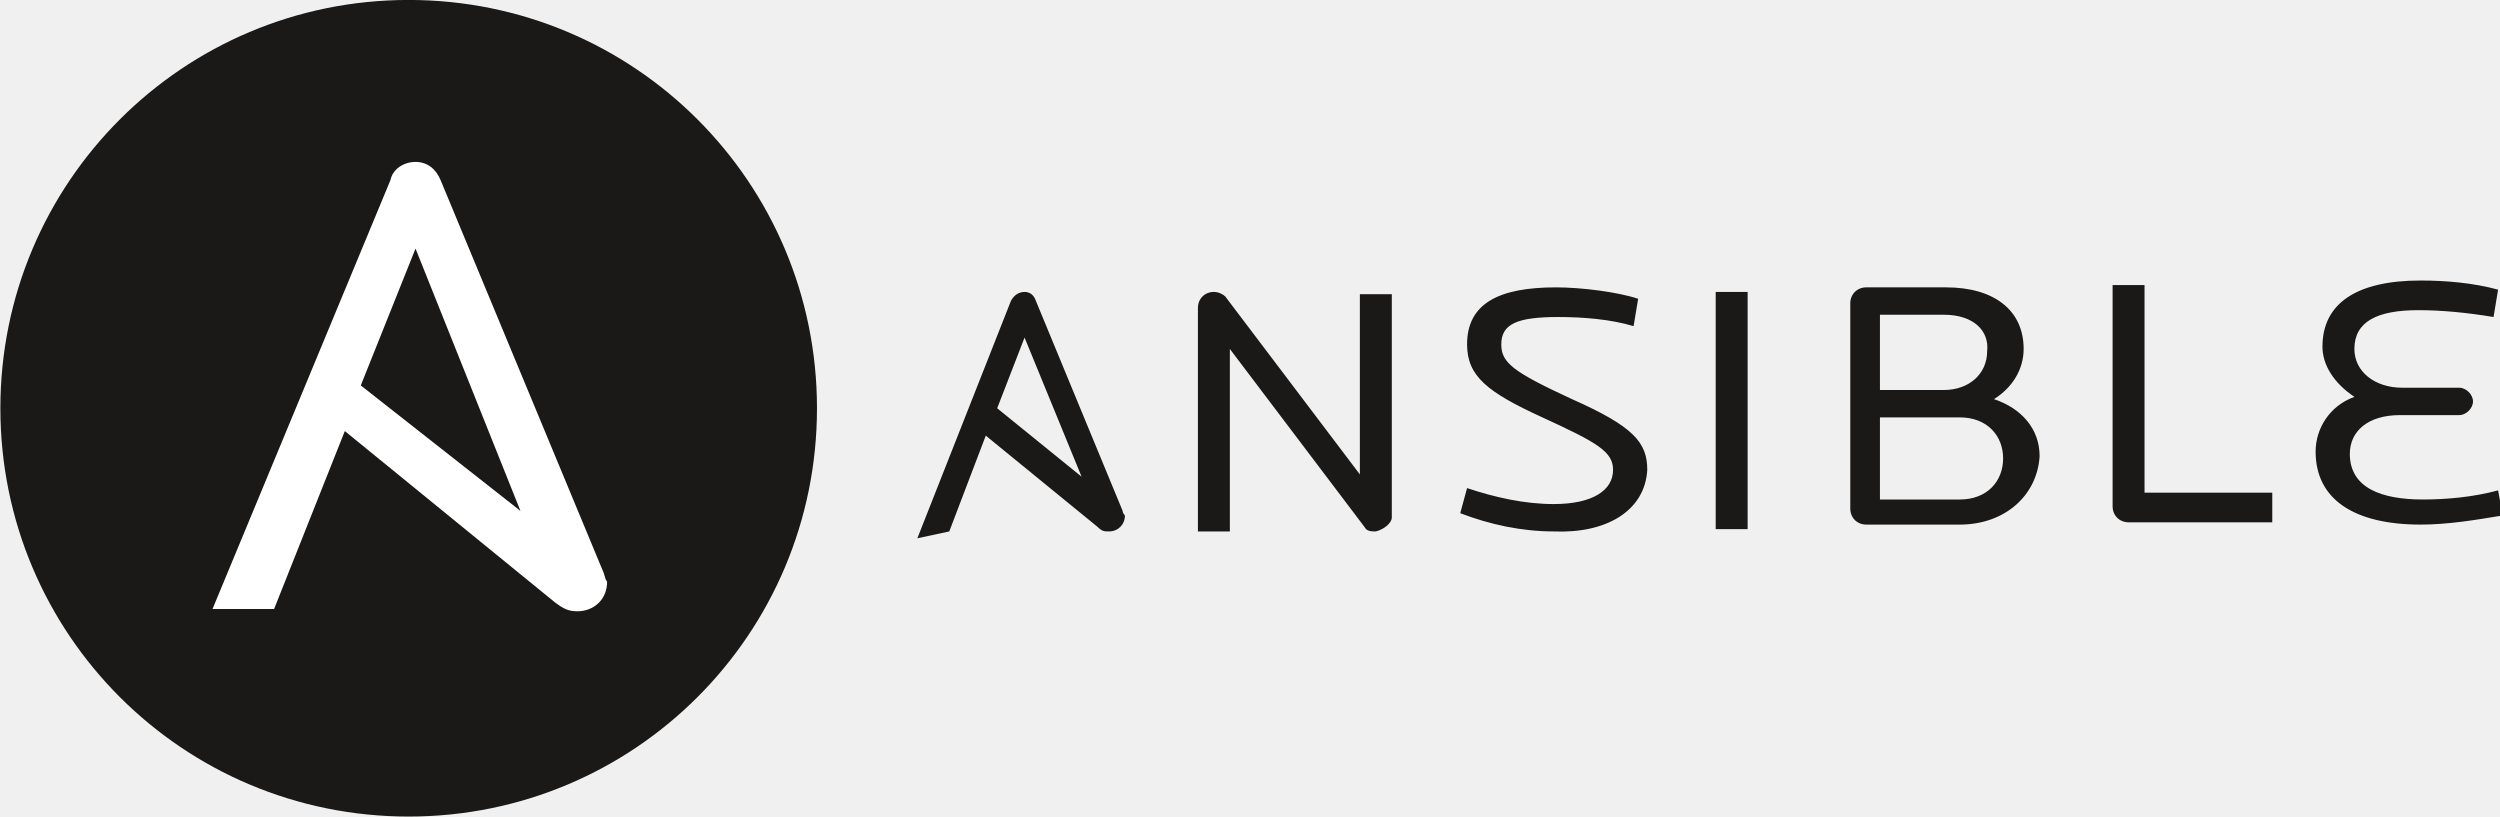
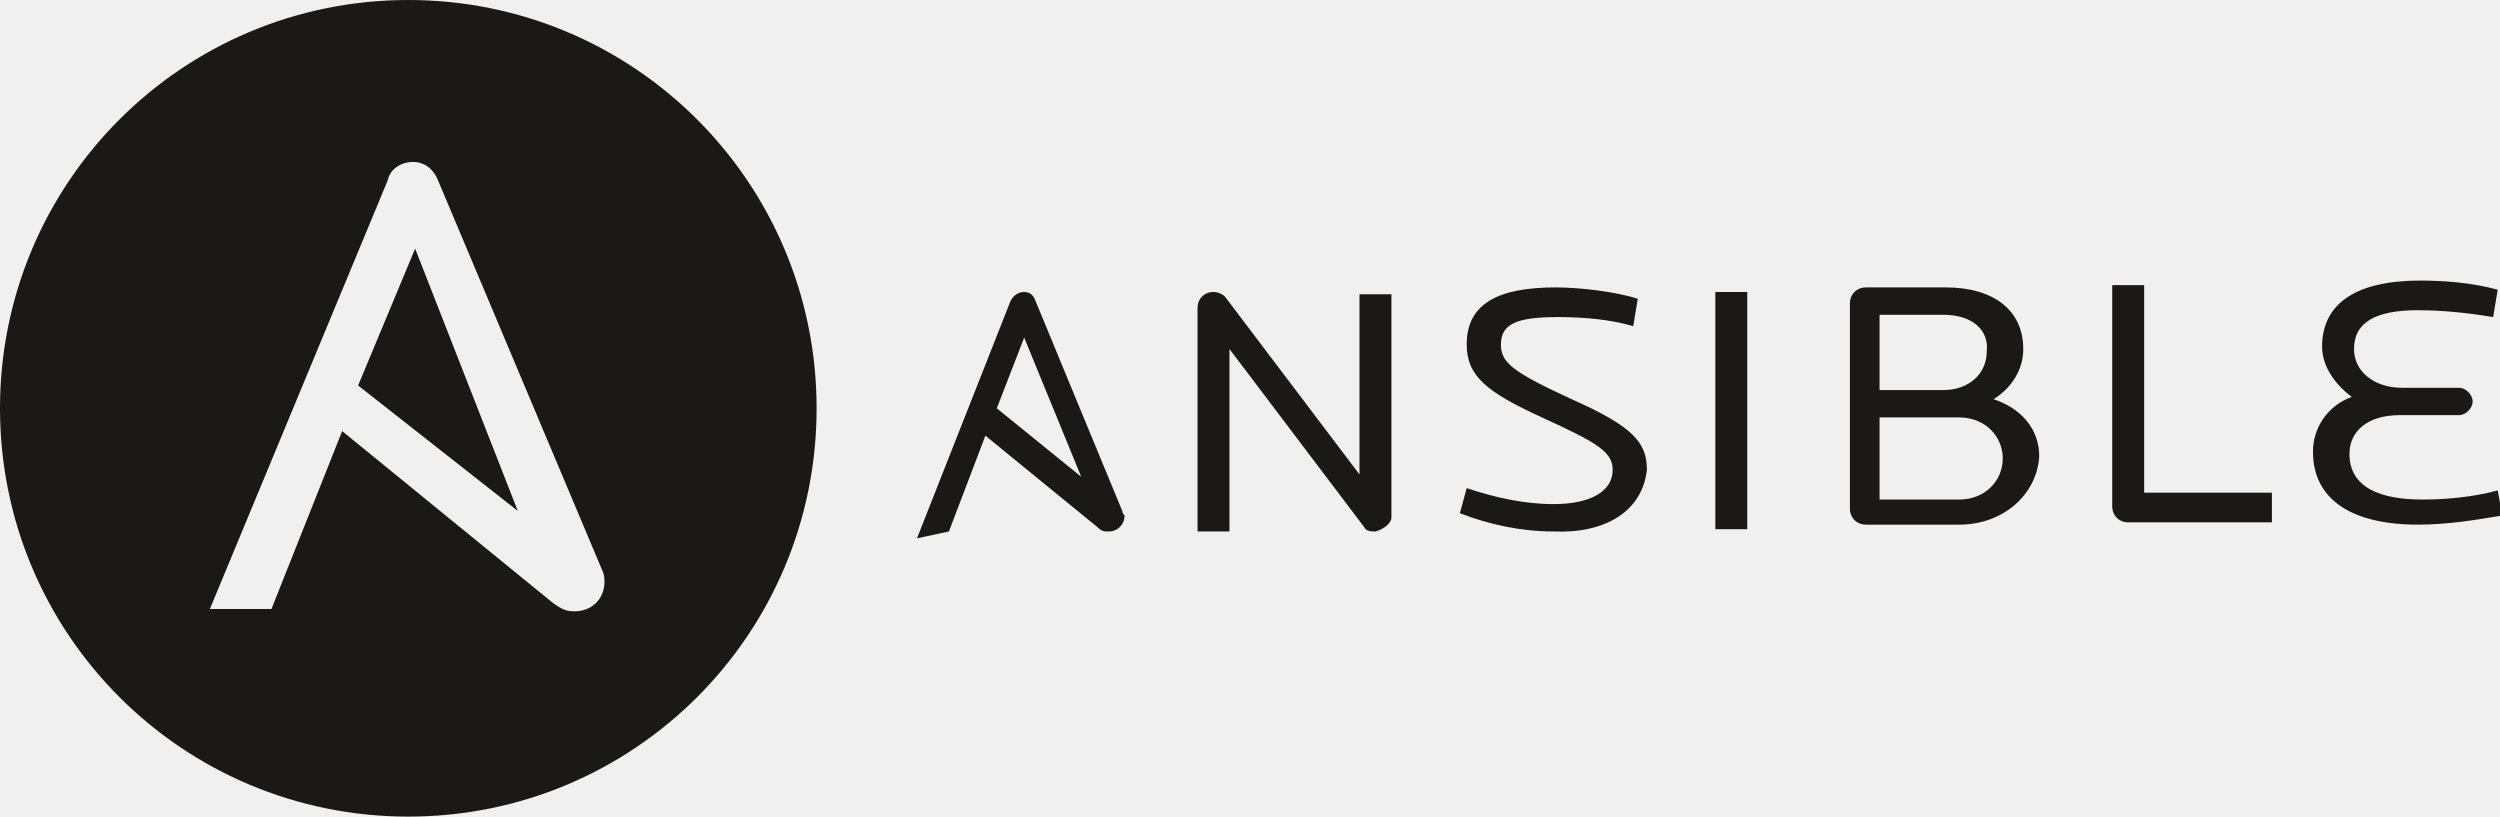
<svg xmlns="http://www.w3.org/2000/svg" xmlns:xlink="http://www.w3.org/1999/xlink" version="1.1" id="Layer_1" x="0px" y="0px" viewBox="0 0 109.6 35.8" style="enable-background:new 0 0 109.6 35.8;" xml:space="preserve">
  <style type="text/css">
	.st0{fill:#1A1918;}
- 	.st1{fill:#FFFFFF;}
</style>
-   <symbol id="A" viewBox="-54.8 -17.9 109.6 35.8">
+   <symbol id="A" viewBox="-54.8 -17.9 109.7 35.8">
    <g>
-       <path class="st0" d="M-19,0c0,9.9-8,17.9-17.9,17.9c-9.9,0-17.9-8-17.9-17.9c0-9.9,8-17.9,17.9-17.9S-19-9.9-19,0" />
-       <path class="st1" d="M-36.6-7L-32,4.5L-39-1L-36.6-7z M-28.4,7.1L-35.5-10c-0.2-0.5-0.6-0.8-1.1-0.8c-0.5,0-1,0.3-1.1,0.8    l-7.8,18.8h2.7l3.1-7.8l9.2,7.5c0.4,0.3,0.6,0.4,1,0.4c0.7,0,1.3-0.5,1.3-1.3C-28.3,7.5-28.3,7.3-28.4,7.1L-28.4,7.1z" />
-       <path class="st0" d="M5.5,5.4c-0.2,0-0.4,0-0.5-0.2l-5.9-7.8v8h-1.4v-9.8c0-0.4,0.3-0.7,0.7-0.7c0.2,0,0.4,0.1,0.5,0.2l5.9,7.8    v-7.9h1.4v9.8C6.2,5,5.9,5.3,5.5,5.4C5.5,5.4,5.5,5.4,5.5,5.4 M13.3,5.4c-1.4,0-2.8-0.3-4.1-0.8l0.3-1.1c1.2,0.4,2.5,0.7,3.8,0.7    c1.7,0,2.6-0.6,2.6-1.5c0-0.8-0.7-1.2-3.1-2.3S9.5-1.4,9.5-2.8c0-1.8,1.4-2.5,3.9-2.5c1.1,0,2.7,0.2,3.6,0.5l-0.2,1.2    C15.8-3.9,14.6-4,13.5-4c-1.8,0-2.5,0.3-2.5,1.2c0,0.8,0.5,1.2,3.1,2.4c2.7,1.2,3.3,1.9,3.3,3.1C17.3,4.5,15.6,5.5,13.3,5.4     M20.4-5.1h1.4V5.3h-1.4V-5.1z M31.1,0.4h-3.5V4h3.5C32.3,4,33,3.2,33,2.2C33,1.2,32.3,0.4,31.1,0.4 M30.4-4.1h-2.8v3.3h2.8    c1.1,0,1.9-0.7,1.9-1.7C32.4-3.4,31.7-4.1,30.4-4.1 M31.1,5.1H27c-0.4,0-0.7-0.3-0.7-0.7v-9c0-0.4,0.3-0.7,0.7-0.7h3.5    c2.1,0,3.4,1,3.4,2.7c0,0.9-0.5,1.7-1.3,2.2c1.2,0.4,2,1.3,2,2.5C34.5,3.8,33.1,5.1,31.1,5.1 M38.5,5c-0.4,0-0.7-0.3-0.7-0.7v-9.7    h1.4v9.1h5.6V5L38.5,5z M51.3,5.1c-2.9,0-4.6-1.1-4.6-3.2c0-1,0.6-2,1.7-2.4c-0.9-0.6-1.4-1.4-1.4-2.2c0-1.9,1.5-2.9,4.3-2.9    c1.1,0,2.3,0.1,3.4,0.4l-0.2,1.2c-1.2-0.2-2.3-0.3-3.3-0.3c-1.8,0-2.8,0.5-2.8,1.7c0,1,0.9,1.7,2.1,1.7H53c0.3,0,0.6,0.3,0.6,0.6    c0,0,0,0,0,0c0,0.3-0.3,0.6-0.6,0.6h-2.6c-1.4,0-2.2,0.7-2.2,1.7c0,1.5,1.4,2,3.2,2c1,0,2.2-0.1,3.3-0.4l0.2,1.1    C53.7,4.9,52.5,5.1,51.3,5.1 M-9.9-3.1l2.5,6.1l-3.7-3L-9.9-3.1z M-5.6,4.5l-3.8-9.2C-9.5-5-9.7-5.1-9.9-5.1    c-0.3,0-0.5,0.2-0.6,0.4l-4.1,10.4l1.4-0.3l1.6-4.2l4.9,4c0.2,0.2,0.3,0.2,0.5,0.2c0.4,0,0.7-0.3,0.7-0.7c0,0,0,0,0,0    C-5.5,4.7-5.6,4.6-5.6,4.5L-5.6,4.5z" />
+       <g>
+         <polygon class="st0" points="-36.6,-7 -32.1,4.5 -39.1,-1    " />
+         <path class="st0" d="M-36.9,17.9c-9.9,0-17.9-8-17.9-17.9c0-9.9,8-17.9,17.9-17.9S-19-9.9-19,0C-19,9.9-27,17.9-36.9,17.9z      M-28.4,7.1L-35.6-10c-0.2-0.5-0.6-0.8-1.1-0.8s-1,0.3-1.1,0.8l-7.8,18.8h2.7l3.1-7.8l9.2,7.5c0.4,0.3,0.6,0.4,1,0.4     c0.7,0,1.3-0.5,1.3-1.3C-28.3,7.5-28.3,7.3-28.4,7.1z" />
+       </g>
+       <path class="st0" d="M5.5,5.4c-0.2,0-0.4,0-0.5-0.2l-5.9-7.8v8h-1.4v-9.8c0-0.4,0.3-0.7,0.7-0.7c0.2,0,0.4,0.1,0.5,0.2l5.9,7.8V-5    h1.4v9.8C6.2,5,5.9,5.3,5.5,5.4L5.5,5.4 M13.3,5.4c-1.4,0-2.8-0.3-4.1-0.8l0.3-1.1c1.2,0.4,2.5,0.7,3.8,0.7c1.7,0,2.6-0.6,2.6-1.5    c0-0.8-0.7-1.2-3.1-2.3S9.5-1.4,9.5-2.8c0-1.8,1.4-2.5,3.9-2.5c1.1,0,2.7,0.2,3.6,0.5l-0.2,1.2c-1-0.3-2.2-0.4-3.3-0.4    C11.7-4,11-3.7,11-2.8c0,0.8,0.5,1.2,3.1,2.4c2.7,1.2,3.3,1.9,3.3,3.1C17.2,4.5,15.6,5.5,13.3,5.4 M20.4-5.1h1.4V5.3h-1.4V-5.1z     M31.1,0.4h-3.5V4h3.5C32.2,4,33,3.2,33,2.2S32.2,0.4,31.1,0.4 M30.4-4.1h-2.8v3.3h2.8c1.1,0,1.9-0.7,1.9-1.7    C32.4-3.4,31.7-4.1,30.4-4.1 M31.1,5.1H27c-0.4,0-0.7-0.3-0.7-0.7v-9c0-0.4,0.3-0.7,0.7-0.7h3.5c2.1,0,3.4,1,3.4,2.7    c0,0.9-0.5,1.7-1.3,2.2c1.2,0.4,2,1.3,2,2.5C34.5,3.8,33,5.1,31.1,5.1 M38.5,5c-0.4,0-0.7-0.3-0.7-0.7v-9.7h1.4v9.1h5.6V5H38.5z     M51.2,5.1c-2.9,0-4.6-1.1-4.6-3.2c0-1,0.6-2,1.7-2.4C47.5-1.1,47-1.9,47-2.7c0-1.9,1.5-2.9,4.3-2.9c1.1,0,2.3,0.1,3.4,0.4L54.5-4    c-1.2-0.2-2.3-0.3-3.3-0.3c-1.8,0-2.8,0.5-2.8,1.7c0,1,0.9,1.7,2.1,1.7H53c0.3,0,0.6,0.3,0.6,0.6l0,0c0,0.3-0.3,0.6-0.6,0.6h-2.6    C49,0.3,48.2,1,48.2,2c0,1.5,1.4,2,3.2,2c1,0,2.2-0.1,3.3-0.4l0.2,1.1C53.7,4.9,52.5,5.1,51.2,5.1 M-9.9-3.1L-7.4,3l-3.7-3    L-9.9-3.1z M-5.6,4.5l-3.8-9.2C-9.5-5-9.7-5.1-9.9-5.1c-0.3,0-0.5,0.2-0.6,0.4l-4.1,10.4l1.4-0.3l1.6-4.2l4.9,4    c0.2,0.2,0.3,0.2,0.5,0.2c0.4,0,0.7-0.3,0.7-0.7l0,0C-5.5,4.7-5.6,4.6-5.6,4.5L-5.6,4.5z" />
    </g>
  </symbol>
-   <use xlink:href="#A" width="109.6" height="35.8" x="-54.8" y="-17.9" transform="matrix(1 0 0 1 54.8165 17.898)" style="overflow:visible;" />
+   <g>
+     <use xlink:href="#A" width="109.7" height="35.8" id="XMLID_00000054977081087526827110000018093063126787364277_" x="-54.8" y="-17.9" transform="matrix(1 0 0 1 54.8 17.9)" style="overflow:visible;" />
+   </g>
</svg>
